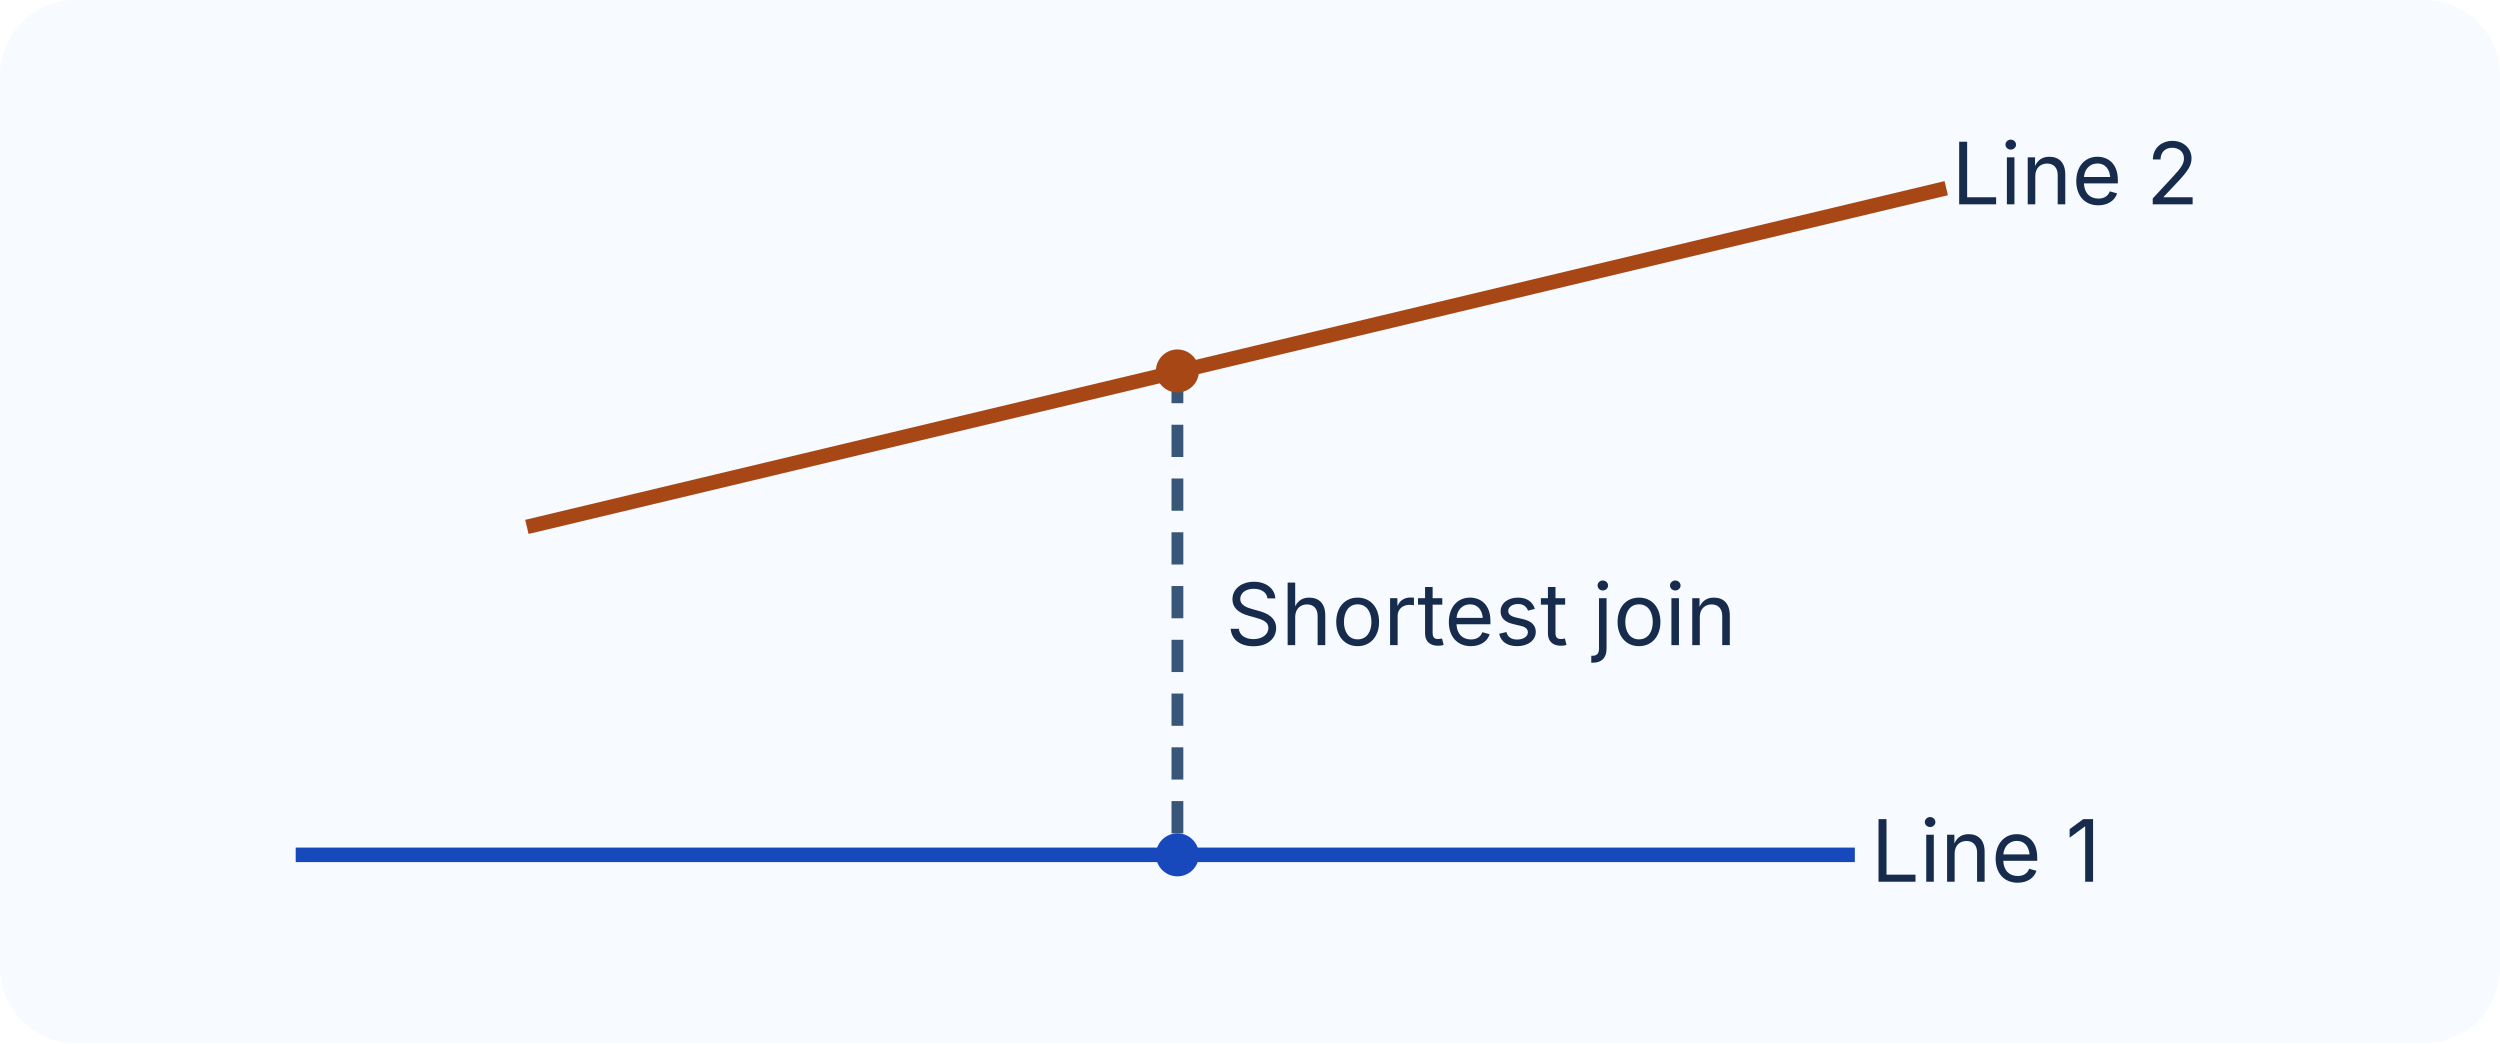
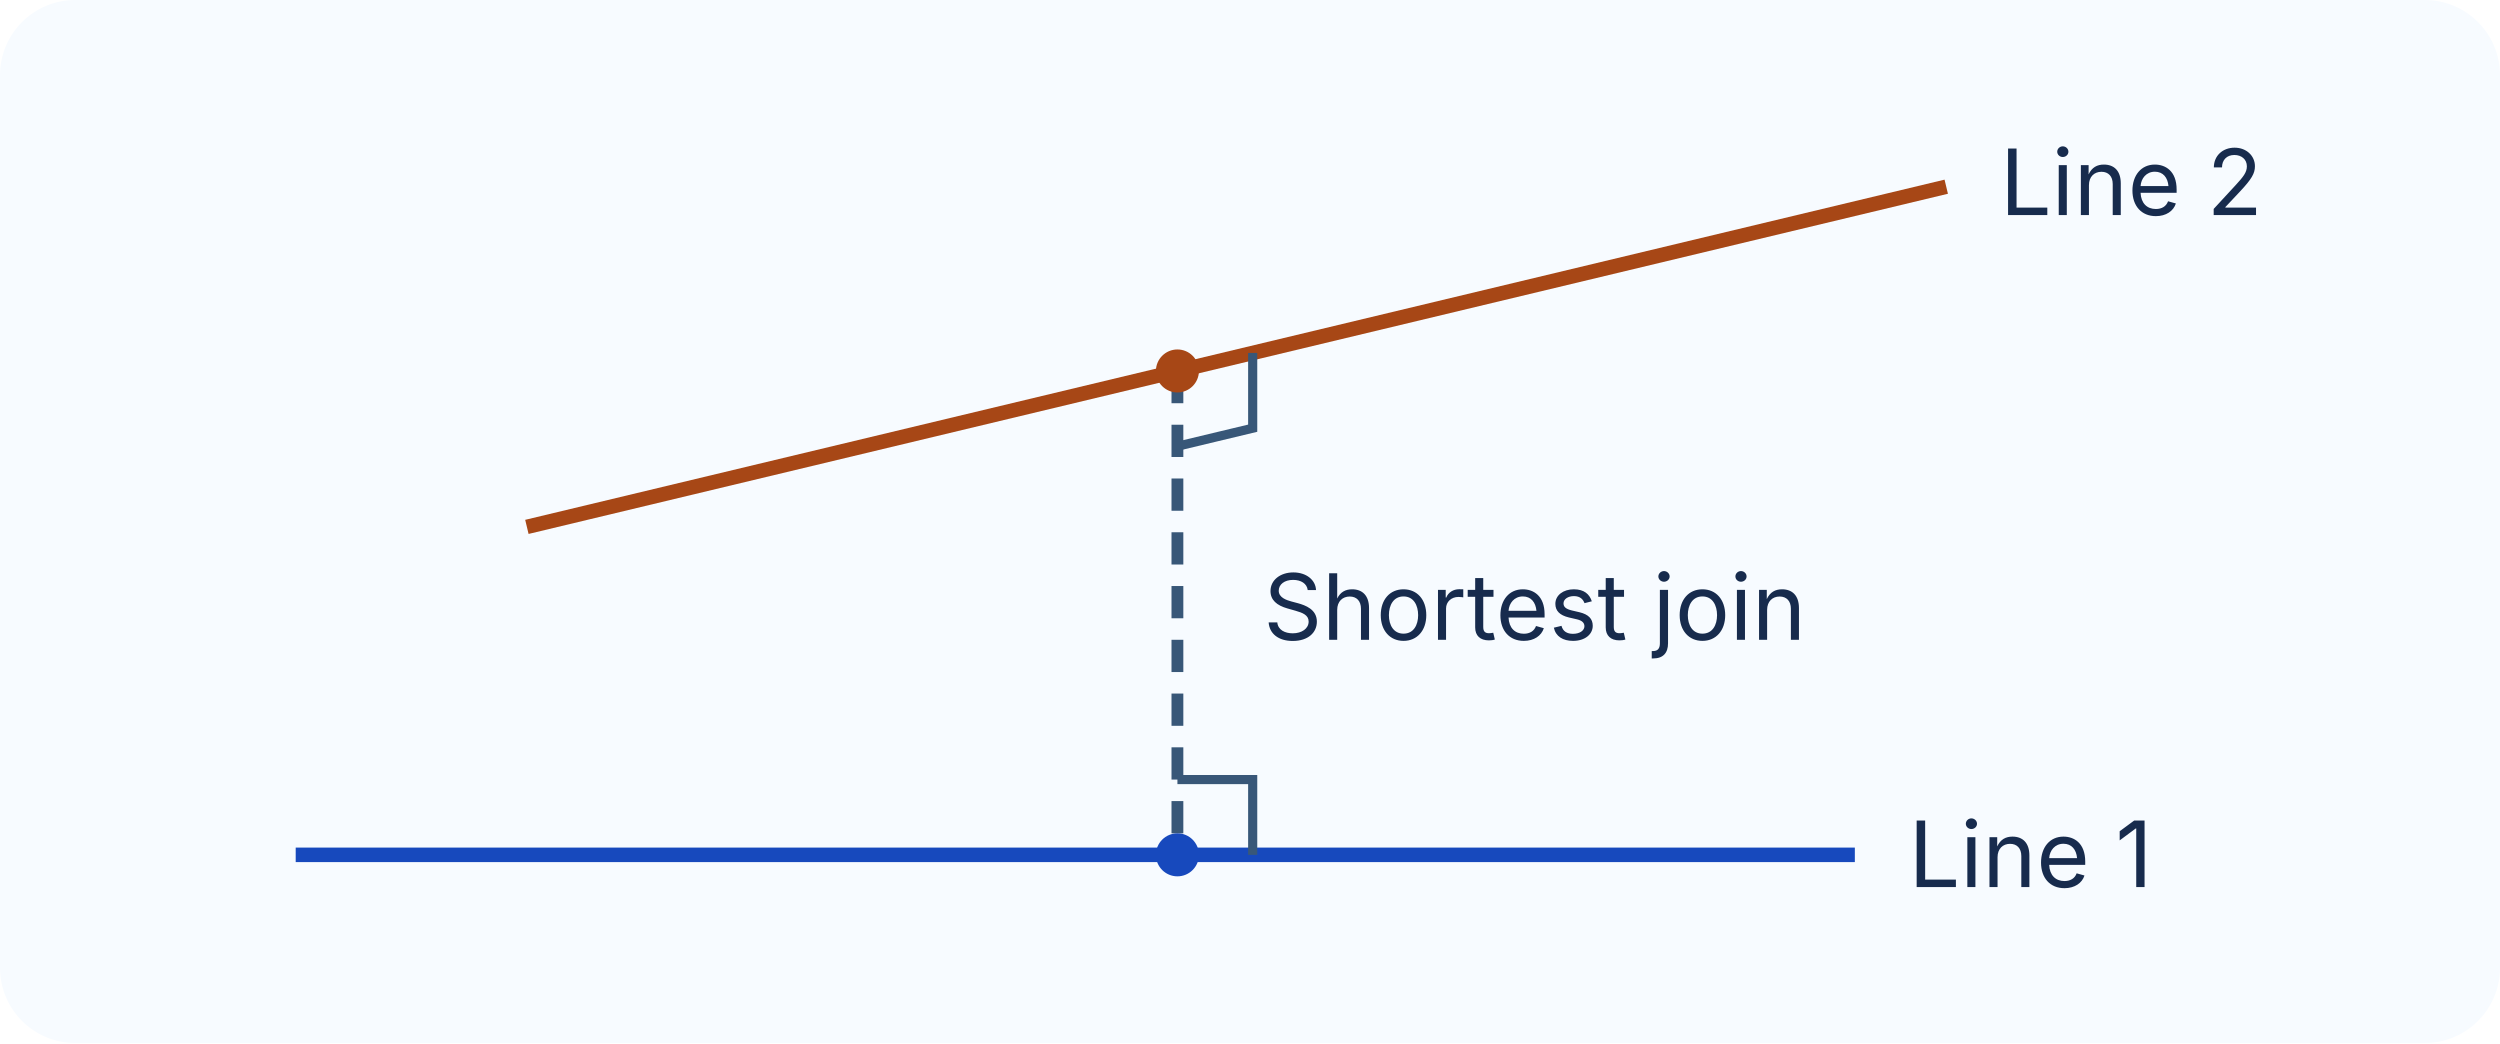
<svg xmlns="http://www.w3.org/2000/svg" viewBox="0 0 465 194" width="465" height="194" role="img" aria-labelledby="title desc">
  <rect width="465" height="194" rx="14" fill="#f7fbff" />
-   <g font-family="Inter, Arial, sans-serif" font-size="16" fill="#172b4d">
-     <path d="M55,159 L345,159" stroke="#1749bd" stroke-width="2.7" />
-     <path d="M98,98 L362,35" stroke="#a74716" stroke-width="2.7" />
-     <path d="M219,69 L219,159" stroke="#385778" stroke-width="2.2" stroke-dasharray="6 4" />
-     <circle cx="219" cy="69" r="4" fill="#a74716" />
-     <circle cx="219" cy="159" r="4" fill="#1749bd" />
-     <text x="363" y="38">Line 2</text>
-     <text x="348" y="164">Line 1</text>
-     <text x="228" y="120">Shortest join</text>
+   <g fill="none">
+     <path d="M55 159H345" stroke="#1749bd" stroke-width="2.7" />
+     <path d="M98 98L362 34.727" stroke="#a74716" stroke-width="2.7" />
+     <path d="M219 69V159" stroke="#385778" stroke-width="2.2" stroke-dasharray="6 4" />
+     <path d="M233 65.645V79.645L219 83M219 145H233V159" stroke="#385778" stroke-width="1.7" />
+   </g>
+   <circle cx="219" cy="69" r="4" fill="#a74716" />
+   <circle cx="219" cy="159" r="4" fill="#1749bd" />
+   <g font-family="Inter, Arial, sans-serif" font-size="17" fill="#172b4d">
+     <text x="372" y="40">Line 2</text>
+     <text x="355" y="165">Line 1</text>
+     <text x="235" y="119">Shortest join</text>
  </g>
</svg>
